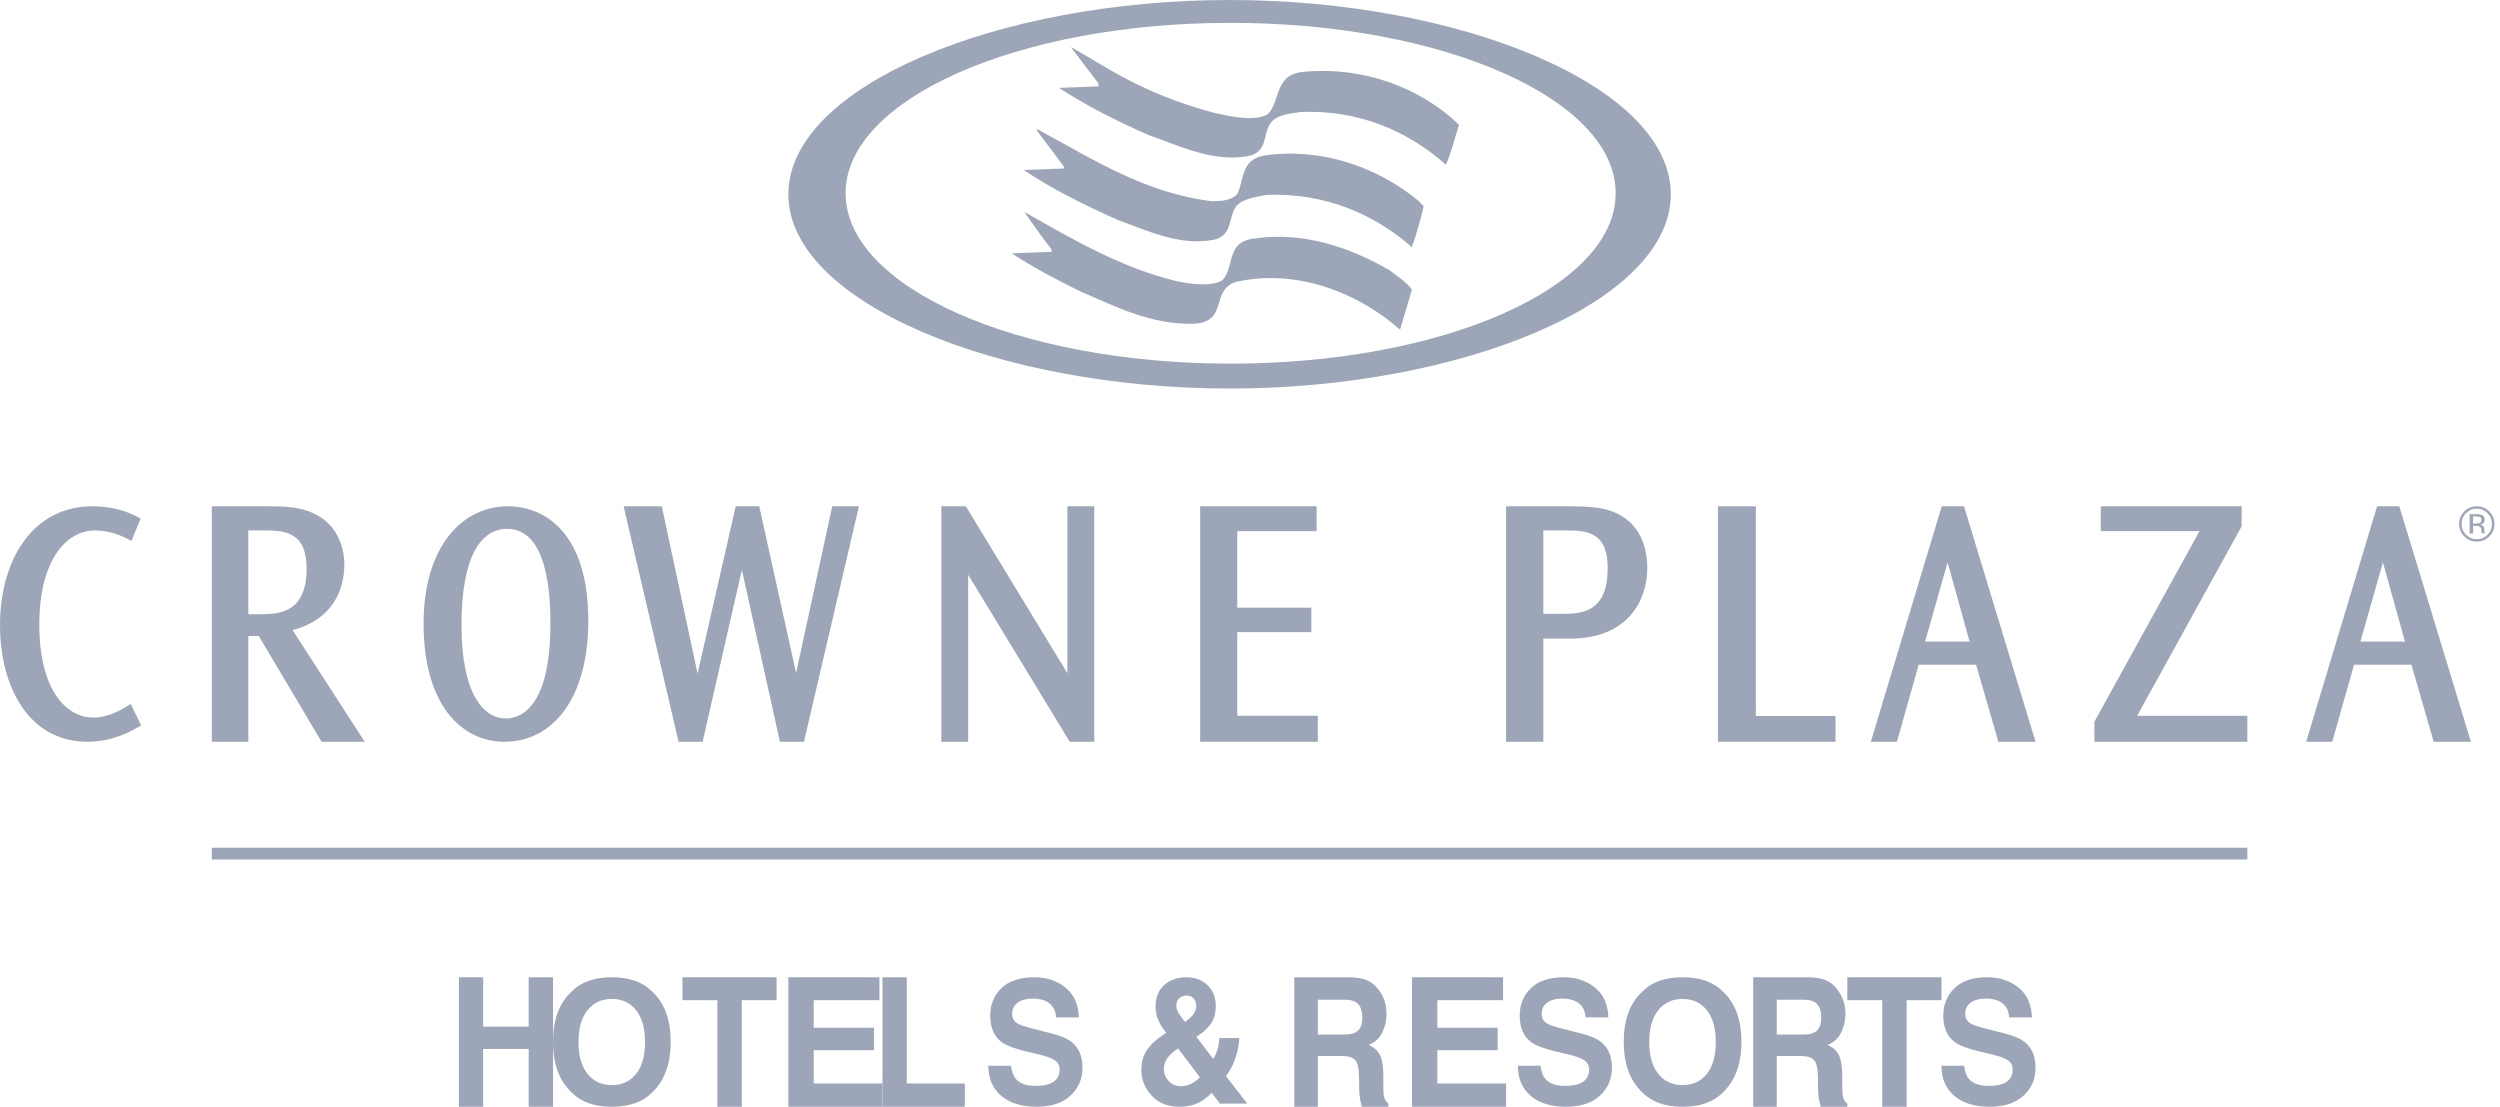
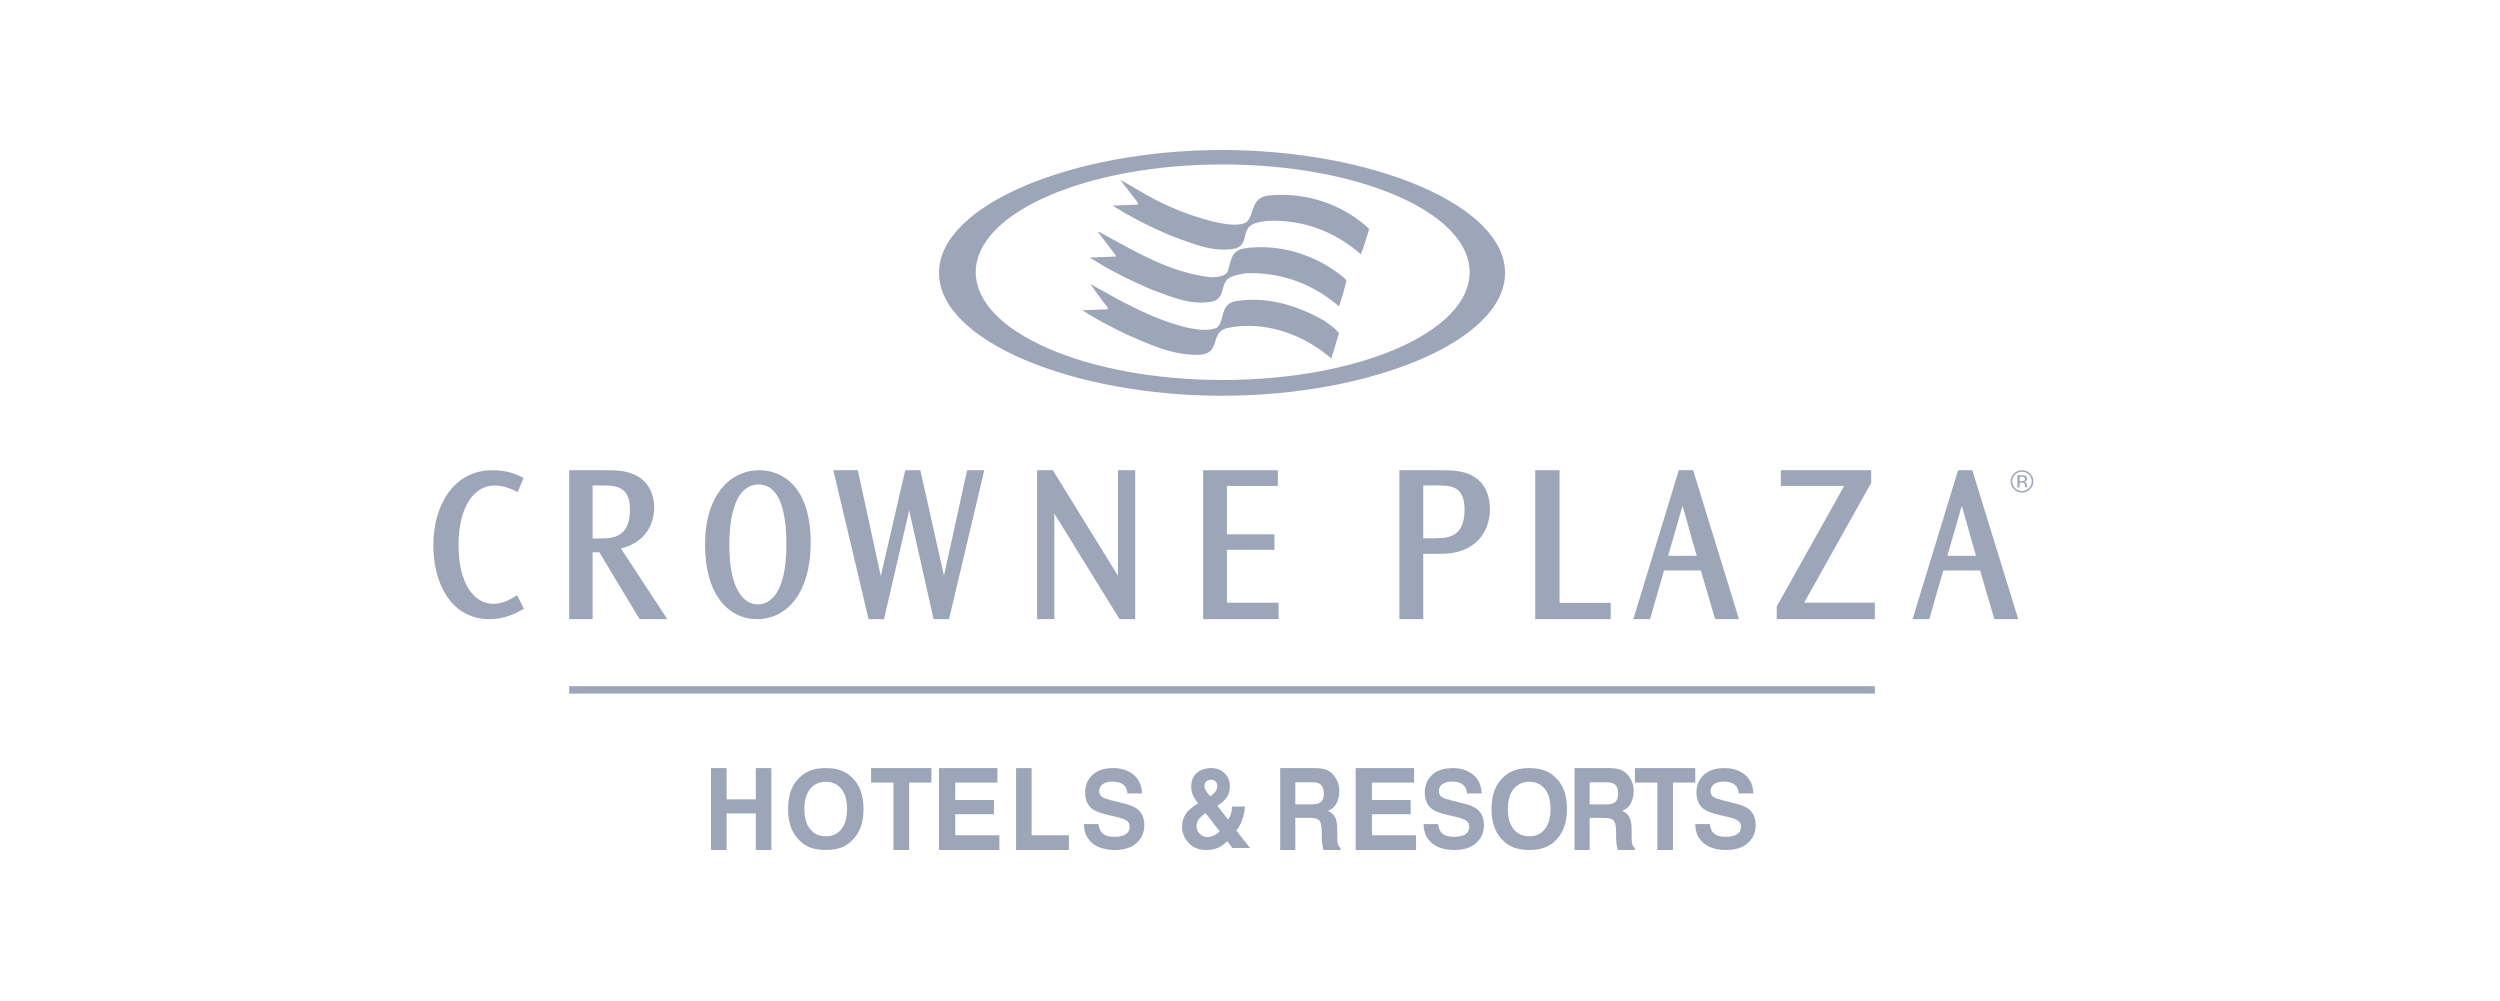
- <svg xmlns="http://www.w3.org/2000/svg" width="192px" height="85px" viewBox="0 0 192 85" version="1.1">
-   <g id="Page-1" stroke="none" stroke-width="1" fill="none" fill-rule="evenodd">
-     <g id="iPhone-X" transform="translate(-995, -3193)" fill="#9DA6B9">
-       <g id="Group-4" transform="translate(995, 3193)">
-         <path d="M94.431,0 C112.184,0 128.318,6.612 128.318,14.922 C128.318,23.229 112.184,29.84 94.431,29.84 C76.68,29.84 60.544,23.229 60.544,14.922 C60.544,6.612 76.68,0 94.431,0 Z M94.512,1.755 C78.182,1.755 64.943,7.613 64.943,14.84 C64.943,22.066 78.182,27.926 94.512,27.926 C110.842,27.926 124.082,22.066 124.082,14.84 C124.082,7.613 110.842,1.755 94.512,1.755 Z" id="Combined-Shape" />
-         <path d="M80.758,19.341 L80.751,19.14 C80.005,18.203 79.347,17.241 78.664,16.277 C82.406,18.385 86.106,20.574 90.41,21.606 C91.494,21.813 93,22.043 93.874,21.528 C94.86,20.504 94.091,18.555 96.364,18.314 C100.114,17.772 103.727,19.011 106.702,20.749 C107.317,21.197 108.041,21.701 108.438,22.236 L107.525,25.319 C104.28,22.458 99.607,20.645 95.043,21.624 C92.893,22.154 94.392,24.689 91.766,24.86 C88.5,24.983 85.737,23.573 83.005,22.397 C81.209,21.502 79.368,20.574 77.714,19.456 L80.758,19.341" id="Fill-6" />
-         <path d="M81.702,12.79 L79.576,9.947 L79.73,9.957 C83.96,12.245 88.007,14.857 93.104,15.456 C93.851,15.447 94.616,15.389 95.033,14.877 C95.556,13.851 95.265,12.263 97.094,11.944 C101.456,11.298 105.85,12.843 108.952,15.438 L109.342,15.828 C109.085,16.9 108.804,17.955 108.431,18.989 C105.48,16.368 101.638,14.802 97.298,14.967 C96.362,15.15 95.224,15.271 94.821,16.035 C94.352,16.879 94.608,18.147 93.129,18.433 C90.558,18.879 88.158,17.727 85.902,16.917 C83.373,15.792 80.88,14.569 78.617,13.057 L81.708,12.941 L81.702,12.79" id="Fill-7" />
-         <path d="M84.358,6.401 L82.239,3.617 C84.608,4.879 87.476,7.135 93.296,8.677 C94.534,8.944 96.284,9.353 97.354,8.781 C98.402,7.728 97.805,5.673 100.208,5.506 C104.725,5.107 109.072,6.718 112.052,9.582 C111.725,10.607 111.468,11.671 111.05,12.66 C108.058,9.977 104.196,8.409 99.867,8.604 C98.974,8.738 97.902,8.828 97.5,9.585 C96.987,10.404 97.355,11.716 95.811,11.996 C93.115,12.463 90.626,11.216 88.266,10.392 C85.874,9.352 83.541,8.178 81.328,6.749 L84.368,6.632 L84.358,6.401" id="Fill-8" />
-         <path d="M10.097,41.535 L9.964,41.467 C9.319,41.132 8.411,40.741 7.319,40.741 C4.866,40.741 3.017,43.368 3.017,47.937 C3.017,53.012 5.101,55.109 7.162,55.109 C8.303,55.109 9.271,54.542 9.906,54.142 L10.035,54.062 L10.844,55.716 L10.718,55.789 C9.848,56.281 8.541,56.968 6.707,56.968 C2.275,56.968 0,52.845 0,48 C0,43.077 2.467,38.883 7.082,38.883 C8.187,38.883 9.452,39.082 10.681,39.757 L10.802,39.824 L10.097,41.535" id="Fill-9" />
-         <path d="M19.071,40.737 L19.071,47.17 L19.929,47.17 C21.278,47.17 23.546,47.17 23.546,43.685 C23.546,42.162 23.068,41.452 22.436,41.101 C22.11,40.92 21.733,40.829 21.332,40.783 C20.925,40.736 20.507,40.737 20.108,40.737 L19.071,40.737 Z M20.263,38.883 C22.057,38.883 23.217,38.902 24.489,39.643 C26.059,40.567 26.445,42.275 26.445,43.353 C26.445,45.375 25.482,47.608 22.467,48.393 L28.013,56.968 L24.695,56.968 L19.877,48.848 L19.071,48.848 L19.071,56.968 L16.266,56.968 L16.266,38.883 L20.263,38.883 L20.263,38.883 Z" id="Fill-10" />
-         <path d="M35.443,48.002 C35.443,53.455 37.232,55.179 38.838,55.179 C40.202,55.179 42.271,54.014 42.271,47.921 C42.271,45.669 42.069,40.618 38.943,40.618 C36.871,40.618 35.443,42.861 35.443,47.977 L35.443,48.002 Z M32.531,47.917 C32.531,41.848 35.586,38.883 39.009,38.883 C41.81,38.883 45.182,40.88 45.182,47.685 C45.182,53.692 42.407,56.968 38.758,56.968 C35.345,56.968 32.531,53.995 32.531,47.942 L32.531,47.917 L32.531,47.917 Z" id="Fill-11" />
-         <polyline id="Fill-12" points="50.825 38.883 53.574 51.728 56.502 38.883 58.309 38.883 61.14 51.683 63.915 38.883 65.966 38.883 61.744 56.968 59.897 56.968 56.976 43.769 53.96 56.968 52.114 56.968 47.893 38.883 50.825 38.883" />
-         <polyline id="Fill-13" points="74.176 38.883 81.976 51.703 81.976 38.883 84.039 38.883 84.039 56.968 82.156 56.968 74.357 44.147 74.357 56.968 72.292 56.968 72.292 38.883 74.176 38.883" />
-         <polyline id="Fill-14" points="101.115 38.883 101.115 40.793 95.021 40.793 95.021 46.669 100.708 46.669 100.708 48.547 95.021 48.547 95.021 54.971 101.209 54.971 101.209 56.968 92.172 56.968 92.172 38.883 101.115 38.883" />
-         <path d="M118.526,40.737 L118.526,47.144 L120.058,47.144 C121.714,47.144 123.471,46.846 123.471,43.632 C123.471,42.106 122.982,41.41 122.347,41.072 C122.019,40.897 121.642,40.813 121.248,40.774 C120.849,40.732 120.44,40.737 120.062,40.737 L118.526,40.737 Z M120.209,38.883 C122.19,38.883 123.544,38.926 124.776,39.78 C126.289,40.833 126.511,42.637 126.511,43.609 C126.511,46.314 124.841,49.043 120.609,49.043 L118.526,49.043 L118.526,56.968 L115.667,56.968 L115.667,38.883 L120.209,38.883 L120.209,38.883 Z" id="Fill-15" />
-         <polyline id="Fill-16" points="134.85 38.883 134.85 54.988 140.969 54.988 140.969 56.968 131.933 56.968 131.933 38.883 134.85 38.883" />
-         <path d="M147.847,49.274 L151.266,49.274 L149.576,43.194 L147.847,49.274 Z M150.836,38.883 L156.331,56.968 L153.475,56.968 L151.763,51.052 L147.358,51.052 L145.683,56.968 L143.68,56.968 L149.125,38.883 L150.836,38.883 L150.836,38.883 Z" id="Fill-17" />
-         <polyline id="Fill-18" points="172.159 38.883 172.159 40.424 164.137 54.971 172.597 54.971 172.597 56.968 160.85 56.968 160.85 55.428 168.921 40.793 161.34 40.793 161.34 38.883 172.159 38.883" />
-         <path d="M181.28,49.274 L184.701,49.274 L183.009,43.194 L181.28,49.274 Z M184.267,38.883 L189.766,56.968 L186.907,56.968 L185.196,51.052 L180.791,51.052 L179.117,56.968 L177.115,56.968 L182.559,38.883 L184.267,38.883 L184.267,38.883 Z" id="Fill-19" />
-         <polygon id="Fill-20" points="16.266 66.011 172.597 66.011 172.597 65.106 16.266 65.106" />
-         <path d="M191.042,39.41 C191.27,39.637 191.381,39.912 191.381,40.235 C191.381,40.56 191.27,40.836 191.042,41.066 C190.816,41.296 190.54,41.409 190.216,41.409 C189.891,41.409 189.618,41.296 189.389,41.066 C189.165,40.836 189.052,40.56 189.052,40.235 C189.052,39.912 189.165,39.637 189.391,39.41 C189.619,39.18 189.895,39.065 190.216,39.065 C190.538,39.065 190.815,39.18 191.042,39.41 Z M191.177,39.278 C190.914,39.015 190.592,38.883 190.216,38.883 C189.843,38.883 189.523,39.015 189.26,39.278 C188.996,39.543 188.863,39.862 188.863,40.235 C188.863,40.612 188.994,40.932 189.256,41.197 C189.522,41.462 189.84,41.596 190.216,41.596 C190.592,41.596 190.914,41.462 191.177,41.197 C191.441,40.931 191.574,40.61 191.574,40.235 C191.574,39.861 191.441,39.542 191.177,39.278 Z M190.418,40.172 C190.363,40.195 190.28,40.206 190.169,40.206 L189.932,40.206 L189.932,39.666 L190.154,39.666 C190.301,39.666 190.406,39.684 190.473,39.722 C190.538,39.758 190.572,39.831 190.572,39.938 C190.572,40.053 190.52,40.131 190.418,40.172 Z M189.669,40.976 L189.932,40.976 L189.932,40.388 L190.139,40.388 C190.277,40.388 190.377,40.404 190.432,40.437 C190.525,40.491 190.572,40.606 190.572,40.778 L190.572,40.896 L190.579,40.944 L190.83,40.976 C190.815,40.944 190.81,40.919 190.808,40.878 C190.806,40.84 190.804,40.803 190.804,40.768 L190.804,40.659 C190.804,40.584 190.777,40.508 190.723,40.429 C190.669,40.35 190.582,40.301 190.466,40.283 C190.557,40.268 190.631,40.245 190.681,40.21 C190.778,40.149 190.829,40.05 190.829,39.918 C190.829,39.73 190.75,39.604 190.596,39.541 C190.511,39.504 190.377,39.487 190.192,39.487 L189.669,39.487 L189.669,40.976 L189.669,40.976 Z" id="Fill-21" />
-         <polyline id="Fill-22" points="35.242 85 35.242 75.053 37.108 75.053 37.108 78.845 40.604 78.845 40.604 75.053 42.472 75.053 42.472 85 40.604 85 40.604 80.56 37.108 80.56 37.108 85 35.242 85" />
-         <path d="M48.85,82.475 C49.309,81.901 49.538,81.084 49.538,80.027 C49.538,78.972 49.309,78.157 48.85,77.581 C48.392,77.005 47.773,76.718 46.993,76.718 C46.213,76.718 45.59,77.004 45.125,77.577 C44.661,78.152 44.429,78.968 44.429,80.027 C44.429,81.084 44.661,81.901 45.125,82.475 C45.59,83.048 46.213,83.336 46.993,83.336 C47.773,83.336 48.392,83.048 48.85,82.475 Z M50.081,83.904 C49.37,84.634 48.34,85 46.993,85 C45.646,85 44.616,84.634 43.904,83.904 C42.949,83.007 42.472,81.714 42.472,80.027 C42.472,78.306 42.949,77.013 43.904,76.15 C44.616,75.418 45.646,75.053 46.993,75.053 C48.34,75.053 49.37,75.418 50.081,76.15 C51.032,77.013 51.508,78.306 51.508,80.027 C51.508,81.714 51.032,83.007 50.081,83.904 L50.081,83.904 Z" id="Fill-23" />
-         <polyline id="Fill-24" points="59.641 75.053 59.641 76.815 56.971 76.815 56.971 85 55.094 85 55.094 76.815 52.412 76.815 52.412 75.053 59.641 75.053" />
-         <polyline id="Fill-25" points="67.54 76.815 62.492 76.815 62.492 78.927 67.126 78.927 67.126 80.654 62.492 80.654 62.492 83.211 67.774 83.211 67.774 85 60.544 85 60.544 75.053 67.54 75.053 67.54 76.815" />
-         <polyline id="Fill-26" points="67.774 75.053 69.641 75.053 69.641 83.211 74.099 83.211 74.099 85 67.774 85 67.774 75.053" />
-         <path d="M77.646,81.847 C77.702,82.278 77.813,82.599 77.978,82.811 C78.28,83.2 78.798,83.395 79.53,83.395 C79.969,83.395 80.326,83.343 80.6,83.24 C81.12,83.046 81.379,82.68 81.379,82.147 C81.379,81.835 81.251,81.594 80.998,81.424 C80.743,81.259 80.339,81.111 79.786,80.982 L78.842,80.759 C77.914,80.537 77.277,80.296 76.93,80.036 C76.342,79.602 76.048,78.92 76.048,77.995 C76.048,77.152 76.336,76.45 76.91,75.891 C77.486,75.332 78.33,75.053 79.445,75.053 C80.375,75.053 81.168,75.317 81.825,75.844 C82.482,76.37 82.826,77.135 82.858,78.136 L81.107,78.136 C81.075,77.569 80.841,77.166 80.404,76.928 C80.112,76.769 79.75,76.691 79.318,76.691 C78.836,76.691 78.453,76.794 78.166,76.998 C77.879,77.202 77.735,77.488 77.735,77.854 C77.735,78.192 77.876,78.444 78.159,78.61 C78.341,78.721 78.728,78.851 79.318,79 L80.848,79.39 C81.519,79.561 82.021,79.788 82.357,80.074 C82.876,80.518 83.136,81.16 83.136,82 C83.136,82.861 82.828,83.577 82.212,84.145 C81.596,84.715 80.726,85 79.602,85 C78.454,85 77.551,84.72 76.893,84.159 C76.235,83.598 75.907,82.827 75.907,81.847 L77.646,81.847" id="Fill-27" />
-         <path d="M90.519,77.804 C90.595,77.932 90.759,78.158 91.013,78.485 C91.266,78.299 91.447,78.143 91.556,78.015 C91.767,77.777 91.872,77.518 91.872,77.241 C91.872,77.038 91.809,76.857 91.683,76.698 C91.556,76.54 91.365,76.46 91.107,76.46 C90.948,76.46 90.798,76.506 90.658,76.598 C90.448,76.737 90.342,76.952 90.342,77.248 C90.342,77.424 90.401,77.61 90.519,77.804 Z M89.754,83.018 C90,83.286 90.316,83.422 90.701,83.422 C90.989,83.422 91.264,83.351 91.523,83.21 C91.78,83.068 91.991,82.91 92.152,82.737 L90.471,80.518 C90.031,80.831 89.74,81.107 89.597,81.345 C89.456,81.583 89.386,81.845 89.386,82.132 C89.386,82.454 89.508,82.749 89.754,83.018 Z M88.055,80.687 C88.324,80.268 88.763,79.853 89.373,79.445 L89.562,79.319 C89.301,79.002 89.101,78.678 88.958,78.347 C88.816,78.017 88.746,77.672 88.746,77.316 C88.746,76.605 88.968,76.051 89.412,75.652 C89.856,75.252 90.431,75.053 91.139,75.053 C91.785,75.053 92.318,75.257 92.74,75.666 C93.162,76.074 93.372,76.596 93.372,77.233 C93.372,77.806 93.246,78.273 92.993,78.63 C92.74,78.988 92.37,79.32 91.88,79.624 L93.171,81.321 C93.32,81.093 93.434,80.844 93.515,80.574 C93.594,80.307 93.637,80.022 93.64,79.723 L95.182,79.723 C95.155,80.315 95.023,80.912 94.788,81.518 C94.658,81.859 94.447,82.233 94.156,82.645 L95.787,84.756 L93.683,84.756 L93.058,83.932 C92.754,84.237 92.47,84.463 92.208,84.608 C91.74,84.87 91.198,85 90.587,85 C89.666,85 88.947,84.709 88.43,84.128 C87.912,83.547 87.654,82.902 87.654,82.192 C87.654,81.607 87.787,81.104 88.055,80.687 L88.055,80.687 Z" id="Fill-28" />
-         <path d="M101.213,76.781 L101.213,79.454 L103.208,79.454 C103.605,79.454 103.902,79.399 104.1,79.291 C104.451,79.102 104.625,78.729 104.625,78.171 C104.625,77.569 104.457,77.164 104.118,76.957 C103.928,76.839 103.642,76.781 103.259,76.781 L101.213,76.781 Z M105.045,75.31 C105.371,75.468 105.649,75.699 105.875,76.006 C106.063,76.257 106.212,76.535 106.322,76.842 C106.432,77.148 106.485,77.496 106.485,77.888 C106.485,78.36 106.381,78.825 106.167,79.281 C105.954,79.737 105.603,80.06 105.113,80.249 C105.524,80.433 105.813,80.696 105.984,81.036 C106.155,81.375 106.239,81.894 106.239,82.591 L106.239,83.259 C106.239,83.714 106.255,84.021 106.288,84.184 C106.336,84.439 106.451,84.629 106.631,84.751 L106.631,85 L104.584,85 C104.527,84.779 104.487,84.602 104.464,84.467 C104.416,84.188 104.39,83.903 104.385,83.61 L104.374,82.685 C104.366,82.052 104.269,81.628 104.081,81.417 C103.891,81.205 103.541,81.1 103.024,81.1 L101.213,81.1 L101.213,85 L99.401,85 L99.401,75.053 L103.646,75.053 C104.251,75.067 104.719,75.153 105.045,75.31 L105.045,75.31 Z" id="Fill-29" />
-         <polyline id="Fill-30" points="115.435 76.815 110.386 76.815 110.386 78.927 115.021 78.927 115.021 80.654 110.386 80.654 110.386 83.211 115.667 83.211 115.667 85 108.438 85 108.438 75.053 115.435 75.053 115.435 76.815" />
-         <path d="M118.31,81.847 C118.367,82.278 118.477,82.599 118.643,82.811 C118.944,83.2 119.461,83.395 120.195,83.395 C120.634,83.395 120.99,83.343 121.264,83.24 C121.783,83.046 122.043,82.68 122.043,82.147 C122.043,81.835 121.915,81.594 121.662,81.424 C121.407,81.259 121.003,81.111 120.45,80.982 L119.508,80.759 C118.579,80.537 117.941,80.296 117.594,80.036 C117.006,79.602 116.713,78.92 116.713,77.995 C116.713,77.152 117.001,76.45 117.576,75.891 C118.15,75.332 118.995,75.053 120.108,75.053 C121.039,75.053 121.832,75.317 122.488,75.844 C123.146,76.37 123.491,77.135 123.522,78.136 L121.77,78.136 C121.739,77.569 121.504,77.166 121.067,76.928 C120.777,76.769 120.415,76.691 119.982,76.691 C119.501,76.691 119.117,76.794 118.83,76.998 C118.543,77.202 118.399,77.488 118.399,77.854 C118.399,78.192 118.541,78.444 118.824,78.61 C119.005,78.721 119.391,78.851 119.982,79 L121.512,79.39 C122.183,79.561 122.685,79.788 123.02,80.074 C123.541,80.518 123.8,81.16 123.8,82 C123.8,82.861 123.492,83.577 122.876,84.145 C122.26,84.715 121.39,85 120.266,85 C119.118,85 118.214,84.72 117.557,84.159 C116.899,83.598 116.571,82.827 116.571,81.847 L118.31,81.847" id="Fill-31" />
-         <path d="M131.083,82.475 C131.542,81.901 131.77,81.084 131.77,80.027 C131.77,78.972 131.542,78.157 131.083,77.581 C130.624,77.005 130.006,76.718 129.225,76.718 C128.445,76.718 127.822,77.004 127.359,77.577 C126.894,78.152 126.662,78.968 126.662,80.027 C126.662,81.084 126.894,81.901 127.359,82.475 C127.822,83.048 128.445,83.336 129.225,83.336 C130.006,83.336 130.624,83.048 131.083,82.475 Z M132.315,83.904 C131.602,84.634 130.573,85 129.225,85 C127.878,85 126.849,84.634 126.138,83.904 C125.182,83.007 124.704,81.714 124.704,80.027 C124.704,78.306 125.182,77.013 126.138,76.15 C126.849,75.418 127.878,75.053 129.225,75.053 C130.573,75.053 131.602,75.418 132.315,76.15 C133.264,77.013 133.74,78.306 133.74,80.027 C133.74,81.714 133.264,83.007 132.315,83.904 L132.315,83.904 Z" id="Fill-32" />
-         <path d="M136.456,76.781 L136.456,79.454 L138.451,79.454 C138.847,79.454 139.145,79.399 139.343,79.291 C139.694,79.102 139.869,78.729 139.869,78.171 C139.869,77.569 139.7,77.164 139.361,76.957 C139.171,76.839 138.885,76.781 138.502,76.781 L136.456,76.781 Z M140.288,75.31 C140.614,75.468 140.892,75.699 141.119,76.006 C141.306,76.257 141.455,76.535 141.566,76.842 C141.675,77.148 141.729,77.496 141.729,77.888 C141.729,78.36 141.623,78.825 141.411,79.281 C141.197,79.737 140.846,80.06 140.356,80.249 C140.766,80.433 141.055,80.696 141.227,81.036 C141.397,81.375 141.482,81.894 141.482,82.591 L141.482,83.259 C141.482,83.714 141.499,84.021 141.532,84.184 C141.58,84.439 141.695,84.629 141.873,84.751 L141.873,85 L139.826,85 C139.77,84.779 139.73,84.602 139.707,84.467 C139.659,84.188 139.632,83.903 139.628,83.61 L139.616,82.685 C139.609,82.052 139.511,81.628 139.323,81.417 C139.136,81.205 138.784,81.1 138.267,81.1 L136.456,81.1 L136.456,85 L134.644,85 L134.644,75.053 L138.889,75.053 C139.494,75.067 139.962,75.153 140.288,75.31 L140.288,75.31 Z" id="Fill-33" />
-         <polyline id="Fill-34" points="149.102 75.053 149.102 76.815 146.432 76.815 146.432 85 144.556 85 144.556 76.815 141.873 76.815 141.873 75.053 149.102 75.053" />
-         <path d="M150.842,81.847 C150.897,82.278 151.008,82.599 151.174,82.811 C151.475,83.2 151.993,83.395 152.725,83.395 C153.165,83.395 153.522,83.343 153.795,83.24 C154.315,83.046 154.574,82.68 154.574,82.147 C154.574,81.835 154.448,81.594 154.193,81.424 C153.938,81.259 153.536,81.111 152.982,80.982 L152.038,80.759 C151.11,80.537 150.472,80.296 150.126,80.036 C149.538,79.602 149.244,78.92 149.244,77.995 C149.244,77.152 149.531,76.45 150.106,75.891 C150.681,75.332 151.525,75.053 152.64,75.053 C153.57,75.053 154.363,75.317 155.022,75.844 C155.678,76.37 156.022,77.135 156.053,78.136 L154.304,78.136 C154.27,77.569 154.036,77.166 153.599,76.928 C153.308,76.769 152.946,76.691 152.513,76.691 C152.033,76.691 151.647,76.794 151.36,76.998 C151.073,77.202 150.93,77.488 150.93,77.854 C150.93,78.192 151.071,78.444 151.355,78.61 C151.537,78.721 151.923,78.851 152.513,79 L154.044,79.39 C154.715,79.561 155.218,79.788 155.553,80.074 C156.073,80.518 156.331,81.16 156.331,82 C156.331,82.861 156.025,83.577 155.409,84.145 C154.791,84.715 153.921,85 152.798,85 C151.65,85 150.747,84.72 150.088,84.159 C149.431,83.598 149.102,82.827 149.102,81.847 L150.842,81.847" id="Fill-35" />
+ <svg xmlns="http://www.w3.org/2000/svg" width="150px" height="60px" viewBox="0 0 150 60" version="1.1">
+   <g id="Artboard" stroke="none" stroke-width="1" fill="none" fill-rule="evenodd">
+     <g id="Group-13" transform="translate(25.5, 9)" fill="#9DA6B9">
+       <g id="Group-4" transform="translate(0.5, 0)">
+         <path d="M47.321,0 C56.217,0 64.302,3.267 64.302,7.373 C64.302,11.478 56.217,14.745 47.321,14.745 C38.425,14.745 30.34,11.478 30.34,7.373 C30.34,3.267 38.425,0 47.321,0 Z M47.361,0.867 C39.178,0.867 32.544,3.762 32.544,7.333 C32.544,10.903 39.178,13.798 47.361,13.798 C55.545,13.798 62.179,10.903 62.179,7.333 C62.179,3.762 55.545,0.867 47.361,0.867 Z" id="Combined-Shape" />
+         <path d="M40.469,9.557 L40.466,9.457 C40.091,8.995 39.762,8.519 39.42,8.043 C41.295,9.084 43.149,10.166 45.306,10.676 C45.849,10.778 46.604,10.892 47.042,10.637 C47.536,10.131 47.15,9.168 48.289,9.049 C50.168,8.782 51.979,9.394 53.47,10.252 C53.778,10.474 54.141,10.723 54.34,10.987 L53.882,12.511 C52.256,11.097 49.914,10.201 47.627,10.685 C46.55,10.947 47.301,12.199 45.985,12.284 C44.348,12.344 42.964,11.648 41.595,11.067 C40.695,10.625 39.772,10.166 38.943,9.614 L40.469,9.557" id="Fill-6" />
+         <path d="M40.942,6.32 L39.877,4.915 L39.954,4.92 C42.073,6.05 44.101,7.341 46.656,7.637 C47.03,7.633 47.413,7.604 47.622,7.351 C47.884,6.844 47.739,6.059 48.655,5.902 C50.841,5.583 53.043,6.346 54.597,7.628 L54.792,7.821 C54.664,8.351 54.523,8.872 54.336,9.383 C52.857,8.088 50.932,7.314 48.757,7.395 C48.288,7.486 47.718,7.546 47.516,7.923 C47.281,8.34 47.409,8.967 46.668,9.108 C45.38,9.328 44.177,8.759 43.047,8.359 C41.779,7.803 40.53,7.199 39.396,6.452 L40.945,6.394 L40.942,6.32" id="Fill-7" />
+         <path d="M42.273,3.163 L41.211,1.787 C42.398,2.411 43.835,3.526 46.752,4.287 C47.372,4.419 48.249,4.621 48.785,4.339 C49.311,3.819 49.011,2.803 50.216,2.72 C52.479,2.523 54.657,3.319 56.151,4.735 C55.987,5.241 55.858,5.767 55.649,6.255 C54.149,4.93 52.214,4.155 50.044,4.251 C49.597,4.318 49.06,4.362 48.858,4.736 C48.602,5.141 48.786,5.789 48.012,5.928 C46.661,6.158 45.414,5.542 44.231,5.135 C43.032,4.621 41.863,4.041 40.755,3.335 L42.278,3.277 L42.273,3.163" id="Fill-8" />
+         <path d="M5.06,20.523 L4.993,20.49 C4.67,20.324 4.215,20.131 3.668,20.131 C2.438,20.131 1.512,21.429 1.512,23.686 C1.512,26.194 2.556,27.23 3.589,27.23 C4.161,27.23 4.646,26.95 4.964,26.752 L5.029,26.713 L5.434,27.53 L5.371,27.566 C4.935,27.809 4.28,28.149 3.361,28.149 C1.14,28.149 0,26.112 0,23.717 C0,21.285 1.236,19.213 3.549,19.213 C4.102,19.213 4.737,19.311 5.352,19.645 L5.413,19.678 L5.06,20.523" id="Fill-9" />
+         <path d="M9.557,20.129 L9.557,23.308 L9.986,23.308 C10.663,23.308 11.799,23.308 11.799,21.585 C11.799,20.833 11.56,20.482 11.243,20.309 C11.08,20.219 10.891,20.174 10.69,20.151 C10.486,20.128 10.276,20.129 10.076,20.129 L9.557,20.129 Z M10.154,19.213 C11.053,19.213 11.634,19.222 12.272,19.588 C13.058,20.045 13.252,20.889 13.252,21.421 C13.252,22.42 12.769,23.524 11.258,23.912 L14.038,28.149 L12.375,28.149 L9.961,24.137 L9.557,24.137 L9.557,28.149 L8.151,28.149 L8.151,19.213 L10.154,19.213 L10.154,19.213 Z" id="Fill-10" />
+         <path d="M17.761,23.719 C17.761,26.413 18.657,27.265 19.462,27.265 C20.146,27.265 21.183,26.689 21.183,23.679 C21.183,22.566 21.081,20.07 19.515,20.07 C18.477,20.07 17.761,21.178 17.761,23.706 L17.761,23.719 Z M16.302,23.676 C16.302,20.678 17.833,19.213 19.548,19.213 C20.952,19.213 22.642,20.199 22.642,23.562 C22.642,26.53 21.251,28.149 19.422,28.149 C17.712,28.149 16.302,26.68 16.302,23.689 L16.302,23.676 L16.302,23.676 Z" id="Fill-11" />
+         <polyline id="Fill-12" points="25.469 19.213 26.847 25.56 28.314 19.213 29.219 19.213 30.638 25.538 32.028 19.213 33.057 19.213 30.941 28.149 30.015 28.149 28.551 21.627 27.04 28.149 26.115 28.149 24 19.213 25.469 19.213" />
+         <polyline id="Fill-13" points="37.171 19.213 41.079 25.547 41.079 19.213 42.113 19.213 42.113 28.149 41.17 28.149 37.261 21.814 37.261 28.149 36.226 28.149 36.226 19.213 37.171 19.213" />
+         <polyline id="Fill-14" points="50.67 19.213 50.67 20.157 47.616 20.157 47.616 23.06 50.466 23.06 50.466 23.988 47.616 23.988 47.616 27.162 50.717 27.162 50.717 28.149 46.189 28.149 46.189 19.213 50.67 19.213" />
+         <path d="M59.395,20.129 L59.395,23.294 L60.163,23.294 C60.993,23.294 61.873,23.147 61.873,21.56 C61.873,20.805 61.628,20.461 61.31,20.294 C61.145,20.208 60.956,20.166 60.759,20.147 C60.559,20.127 60.354,20.129 60.165,20.129 L59.395,20.129 Z M60.238,19.213 C61.231,19.213 61.909,19.234 62.527,19.656 C63.285,20.176 63.396,21.068 63.396,21.548 C63.396,22.885 62.56,24.233 60.439,24.233 L59.395,24.233 L59.395,28.149 L57.962,28.149 L57.962,19.213 L60.238,19.213 L60.238,19.213 Z" id="Fill-15" />
+         <polyline id="Fill-16" points="67.575 19.213 67.575 27.171 70.642 27.171 70.642 28.149 66.113 28.149 66.113 19.213 67.575 19.213" />
+         <path d="M74.088,24.347 L75.801,24.347 L74.954,21.343 L74.088,24.347 Z M75.586,19.213 L78.34,28.149 L76.908,28.149 L76.05,25.226 L73.843,25.226 L73.004,28.149 L72,28.149 L74.728,19.213 L75.586,19.213 L75.586,19.213 Z" id="Fill-17" />
+         <polyline id="Fill-18" points="86.271 19.213 86.271 19.974 82.251 27.162 86.491 27.162 86.491 28.149 80.604 28.149 80.604 27.388 84.649 20.157 80.85 20.157 80.85 19.213 86.271 19.213" />
+         <path d="M90.842,24.347 L92.556,24.347 L91.708,21.343 L90.842,24.347 Z M92.339,19.213 L95.094,28.149 L93.662,28.149 L92.804,25.226 L90.597,25.226 L89.758,28.149 L88.755,28.149 L91.483,19.213 L92.339,19.213 L92.339,19.213 Z" id="Fill-19" />
+         <polygon id="Fill-20" points="8.151 32.617 86.491 32.617 86.491 32.17 8.151 32.17" />
+         <path d="M95.733,19.473 C95.848,19.585 95.903,19.721 95.903,19.881 C95.903,20.042 95.848,20.178 95.733,20.291 C95.62,20.405 95.482,20.461 95.32,20.461 C95.157,20.461 95.02,20.405 94.905,20.291 C94.793,20.178 94.737,20.042 94.737,19.881 C94.737,19.721 94.793,19.585 94.906,19.473 C95.021,19.359 95.159,19.303 95.32,19.303 C95.481,19.303 95.62,19.359 95.733,19.473 Z M95.801,19.408 C95.669,19.278 95.508,19.213 95.32,19.213 C95.133,19.213 94.972,19.278 94.841,19.408 C94.708,19.539 94.642,19.697 94.642,19.881 C94.642,20.067 94.707,20.225 94.839,20.356 C94.972,20.487 95.131,20.553 95.32,20.553 C95.508,20.553 95.669,20.487 95.801,20.356 C95.934,20.225 96,20.066 96,19.881 C96,19.696 95.934,19.538 95.801,19.408 Z M95.421,19.849 C95.393,19.861 95.352,19.866 95.296,19.866 L95.177,19.866 L95.177,19.6 L95.289,19.6 C95.362,19.6 95.415,19.609 95.448,19.627 C95.481,19.645 95.498,19.681 95.498,19.734 C95.498,19.791 95.472,19.829 95.421,19.849 Z M95.046,20.247 L95.177,20.247 L95.177,19.956 L95.281,19.956 C95.35,19.956 95.4,19.964 95.428,19.98 C95.475,20.007 95.498,20.064 95.498,20.149 L95.498,20.207 L95.502,20.231 L95.627,20.247 C95.62,20.231 95.617,20.219 95.616,20.199 C95.615,20.18 95.615,20.162 95.615,20.144 L95.615,20.091 C95.615,20.053 95.601,20.016 95.574,19.976 C95.547,19.938 95.503,19.913 95.445,19.904 C95.49,19.897 95.527,19.886 95.553,19.869 C95.601,19.838 95.627,19.789 95.627,19.724 C95.627,19.631 95.587,19.569 95.51,19.538 C95.467,19.52 95.4,19.511 95.307,19.511 L95.046,19.511 L95.046,20.247 L95.046,20.247 Z" id="Fill-21" />
+         <polyline id="Fill-22" points="16.66 42 16.66 37.085 17.596 37.085 17.596 38.959 19.347 38.959 19.347 37.085 20.283 37.085 20.283 42 19.347 42 19.347 39.806 17.596 39.806 17.596 42 16.66 42" />
+         <path d="M24.48,40.752 C24.709,40.469 24.824,40.065 24.824,39.543 C24.824,39.022 24.709,38.619 24.48,38.334 C24.25,38.049 23.94,37.907 23.549,37.907 C23.158,37.907 22.846,38.049 22.613,38.332 C22.38,38.616 22.264,39.019 22.264,39.543 C22.264,40.065 22.38,40.469 22.613,40.752 C22.846,41.036 23.158,41.178 23.549,41.178 C23.94,41.178 24.25,41.036 24.48,40.752 Z M25.096,41.458 C24.74,41.819 24.224,42 23.549,42 C22.874,42 22.357,41.819 22.001,41.458 C21.522,41.015 21.283,40.376 21.283,39.543 C21.283,38.692 21.522,38.053 22.001,37.627 C22.357,37.265 22.874,37.085 23.549,37.085 C24.224,37.085 24.74,37.265 25.096,37.627 C25.573,38.053 25.811,38.692 25.811,39.543 C25.811,40.376 25.573,41.015 25.096,41.458 L25.096,41.458 Z" id="Fill-23" />
+         <polyline id="Fill-24" points="29.887 37.085 29.887 37.955 28.549 37.955 28.549 42 27.608 42 27.608 37.955 26.264 37.955 26.264 37.085 29.887 37.085" />
+         <polyline id="Fill-25" points="33.845 37.955 31.316 37.955 31.316 38.999 33.638 38.999 33.638 39.853 31.316 39.853 31.316 41.116 33.962 41.116 33.962 42 30.34 42 30.34 37.085 33.845 37.085 33.845 37.955" />
+         <polyline id="Fill-26" points="34.962 37.085 35.898 37.085 35.898 41.116 38.132 41.116 38.132 42 34.962 42 34.962 37.085" />
+         <path d="M39.909,40.442 C39.938,40.655 39.993,40.813 40.076,40.919 C40.227,41.11 40.487,41.207 40.854,41.207 C41.074,41.207 41.252,41.181 41.39,41.131 C41.65,41.034 41.78,40.853 41.78,40.59 C41.78,40.436 41.716,40.317 41.589,40.233 C41.461,40.151 41.259,40.079 40.982,40.015 L40.509,39.904 C40.044,39.795 39.724,39.676 39.551,39.547 C39.256,39.333 39.109,38.996 39.109,38.539 C39.109,38.122 39.253,37.775 39.541,37.499 C39.829,37.223 40.252,37.085 40.811,37.085 C41.277,37.085 41.674,37.215 42.004,37.476 C42.333,37.736 42.505,38.114 42.521,38.608 L41.644,38.608 C41.628,38.328 41.51,38.129 41.291,38.011 C41.145,37.933 40.964,37.895 40.747,37.895 C40.506,37.895 40.314,37.945 40.17,38.046 C40.026,38.147 39.954,38.288 39.954,38.469 C39.954,38.636 40.025,38.761 40.166,38.842 C40.258,38.898 40.452,38.961 40.747,39.035 L41.514,39.228 C41.85,39.313 42.102,39.425 42.27,39.566 C42.53,39.785 42.66,40.102 42.66,40.517 C42.66,40.943 42.506,41.297 42.198,41.578 C41.889,41.859 41.453,42 40.889,42 C40.314,42 39.862,41.861 39.532,41.584 C39.202,41.307 39.038,40.926 39.038,40.442 L39.909,40.442" id="Fill-27" />
+         <path d="M46.36,38.444 C46.398,38.507 46.48,38.619 46.608,38.781 C46.735,38.689 46.825,38.612 46.88,38.549 C46.986,38.431 47.038,38.303 47.038,38.166 C47.038,38.066 47.007,37.977 46.944,37.898 C46.88,37.82 46.784,37.78 46.655,37.78 C46.575,37.78 46.5,37.803 46.43,37.849 C46.324,37.917 46.272,38.023 46.272,38.17 C46.272,38.256 46.301,38.348 46.36,38.444 Z M45.977,41.021 C46.1,41.153 46.258,41.22 46.451,41.22 C46.596,41.22 46.733,41.185 46.863,41.115 C46.992,41.045 47.098,40.967 47.179,40.882 L46.336,39.786 C46.116,39.94 45.97,40.076 45.898,40.194 C45.827,40.312 45.792,40.441 45.792,40.583 C45.792,40.742 45.854,40.888 45.977,41.021 Z M45.126,39.869 C45.26,39.662 45.48,39.457 45.786,39.255 L45.88,39.193 C45.75,39.036 45.65,38.876 45.578,38.712 C45.507,38.549 45.472,38.379 45.472,38.203 C45.472,37.852 45.583,37.578 45.805,37.381 C46.028,37.183 46.316,37.085 46.671,37.085 C46.995,37.085 47.262,37.186 47.473,37.388 C47.685,37.589 47.79,37.847 47.79,38.162 C47.79,38.445 47.727,38.676 47.6,38.853 C47.473,39.03 47.288,39.193 47.042,39.344 L47.689,40.182 C47.764,40.069 47.821,39.946 47.861,39.813 C47.901,39.681 47.923,39.54 47.924,39.393 L48.697,39.393 C48.683,39.685 48.617,39.98 48.499,40.28 C48.435,40.448 48.329,40.633 48.183,40.836 L49,41.879 L47.946,41.879 L47.633,41.472 C47.48,41.623 47.338,41.735 47.207,41.806 C46.972,41.936 46.701,42 46.394,42 C45.933,42 45.573,41.856 45.313,41.569 C45.054,41.282 44.925,40.963 44.925,40.613 C44.925,40.323 44.991,40.075 45.126,39.869 L45.126,39.869 Z" id="Fill-28" />
+         <path d="M51.719,37.939 L51.719,39.259 L52.719,39.259 C52.918,39.259 53.067,39.232 53.166,39.179 C53.342,39.086 53.429,38.901 53.429,38.626 C53.429,38.328 53.345,38.128 53.175,38.026 C53.08,37.968 52.936,37.939 52.745,37.939 L51.719,37.939 Z M53.64,37.212 C53.803,37.29 53.942,37.404 54.056,37.556 C54.15,37.68 54.224,37.817 54.279,37.969 C54.335,38.12 54.361,38.292 54.361,38.486 C54.361,38.719 54.309,38.949 54.202,39.174 C54.095,39.4 53.919,39.559 53.674,39.653 C53.879,39.744 54.024,39.873 54.11,40.041 C54.195,40.209 54.238,40.465 54.238,40.81 L54.238,41.14 C54.238,41.364 54.246,41.516 54.262,41.597 C54.286,41.723 54.344,41.817 54.434,41.877 L54.434,42 L53.409,42 C53.38,41.891 53.36,41.803 53.348,41.737 C53.324,41.599 53.311,41.458 53.309,41.313 L53.303,40.856 C53.299,40.543 53.251,40.334 53.156,40.229 C53.061,40.125 52.886,40.073 52.626,40.073 L51.719,40.073 L51.719,42 L50.811,42 L50.811,37.085 L52.938,37.085 C53.242,37.092 53.476,37.134 53.64,37.212 L53.64,37.212 Z" id="Fill-29" />
+         <polyline id="Fill-30" points="58.846 37.955 56.316 37.955 56.316 38.999 58.639 38.999 58.639 39.853 56.316 39.853 56.316 41.116 58.962 41.116 58.962 42 55.34 42 55.34 37.085 58.846 37.085 58.846 37.955" />
+         <path d="M60.287,40.442 C60.315,40.655 60.37,40.813 60.454,40.919 C60.604,41.11 60.864,41.207 61.231,41.207 C61.451,41.207 61.63,41.181 61.767,41.131 C62.027,41.034 62.157,40.853 62.157,40.59 C62.157,40.436 62.093,40.317 61.966,40.233 C61.839,40.151 61.636,40.079 61.359,40.015 L60.887,39.904 C60.421,39.795 60.102,39.676 59.928,39.547 C59.633,39.333 59.486,38.996 59.486,38.539 C59.486,38.122 59.631,37.775 59.919,37.499 C60.206,37.223 60.63,37.085 61.188,37.085 C61.654,37.085 62.052,37.215 62.38,37.476 C62.71,37.736 62.883,38.114 62.899,38.608 L62.021,38.608 C62.005,38.328 61.887,38.129 61.668,38.011 C61.523,37.933 61.341,37.895 61.125,37.895 C60.883,37.895 60.691,37.945 60.547,38.046 C60.403,38.147 60.331,38.288 60.331,38.469 C60.331,38.636 60.402,38.761 60.544,38.842 C60.635,38.898 60.828,38.961 61.125,39.035 L61.891,39.228 C62.227,39.313 62.479,39.425 62.647,39.566 C62.908,39.785 63.038,40.102 63.038,40.517 C63.038,40.943 62.884,41.297 62.575,41.578 C62.266,41.859 61.83,42 61.267,42 C60.692,42 60.239,41.861 59.91,41.584 C59.58,41.307 59.415,40.926 59.415,40.442 L60.287,40.442" id="Fill-31" />
+         <path d="M66.687,40.752 C66.918,40.469 67.032,40.065 67.032,39.543 C67.032,39.022 66.918,38.619 66.687,38.334 C66.457,38.049 66.148,37.907 65.756,37.907 C65.365,37.907 65.053,38.049 64.821,38.332 C64.588,38.616 64.472,39.019 64.472,39.543 C64.472,40.065 64.588,40.469 64.821,40.752 C65.053,41.036 65.365,41.178 65.756,41.178 C66.148,41.178 66.457,41.036 66.687,40.752 Z M67.305,41.458 C66.948,41.819 66.432,42 65.756,42 C65.081,42 64.566,41.819 64.209,41.458 C63.73,41.015 63.491,40.376 63.491,39.543 C63.491,38.692 63.73,38.053 64.209,37.627 C64.566,37.265 65.081,37.085 65.756,37.085 C66.432,37.085 66.948,37.265 67.305,37.627 C67.78,38.053 68.019,38.692 68.019,39.543 C68.019,40.376 67.78,41.015 67.305,41.458 L67.305,41.458 Z" id="Fill-32" />
+         <path d="M69.38,37.939 L69.38,39.259 L70.379,39.259 C70.578,39.259 70.727,39.232 70.827,39.179 C71.002,39.086 71.09,38.901 71.09,38.626 C71.09,38.328 71.005,38.128 70.835,38.026 C70.74,37.968 70.597,37.939 70.405,37.939 L69.38,37.939 Z M71.3,37.212 C71.464,37.29 71.603,37.404 71.716,37.556 C71.81,37.68 71.885,37.817 71.94,37.969 C71.995,38.12 72.022,38.292 72.022,38.486 C72.022,38.719 71.969,38.949 71.863,39.174 C71.756,39.4 71.58,39.559 71.334,39.653 C71.54,39.744 71.685,39.873 71.771,40.041 C71.856,40.209 71.899,40.465 71.899,40.81 L71.899,41.14 C71.899,41.364 71.907,41.516 71.923,41.597 C71.947,41.723 72.005,41.817 72.094,41.877 L72.094,42 L71.069,42 C71.041,41.891 71.021,41.803 71.009,41.737 C70.985,41.599 70.971,41.458 70.969,41.313 L70.964,40.856 C70.96,40.543 70.911,40.334 70.817,40.229 C70.723,40.125 70.546,40.073 70.287,40.073 L69.38,40.073 L69.38,42 L68.472,42 L68.472,37.085 L70.599,37.085 C70.902,37.092 71.137,37.134 71.3,37.212 L71.3,37.212 Z" id="Fill-33" />
+         <polyline id="Fill-34" points="75.717 37.085 75.717 37.955 74.379 37.955 74.379 42 73.439 42 73.439 37.955 72.094 37.955 72.094 37.085 75.717 37.085" />
+         <path d="M76.589,40.442 C76.616,40.655 76.672,40.813 76.755,40.919 C76.906,41.11 77.166,41.207 77.533,41.207 C77.753,41.207 77.932,41.181 78.069,41.131 C78.329,41.034 78.459,40.853 78.459,40.59 C78.459,40.436 78.396,40.317 78.268,40.233 C78.14,40.151 77.939,40.079 77.661,40.015 L77.188,39.904 C76.723,39.795 76.403,39.676 76.23,39.547 C75.935,39.333 75.788,38.996 75.788,38.539 C75.788,38.122 75.932,37.775 76.22,37.499 C76.508,37.223 76.931,37.085 77.49,37.085 C77.956,37.085 78.354,37.215 78.683,37.476 C79.012,37.736 79.185,38.114 79.2,38.608 L78.323,38.608 C78.307,38.328 78.189,38.129 77.971,38.011 C77.824,37.933 77.643,37.895 77.426,37.895 C77.185,37.895 76.993,37.945 76.849,38.046 C76.705,38.147 76.633,38.288 76.633,38.469 C76.633,38.636 76.704,38.761 76.846,38.842 C76.937,38.898 77.131,38.961 77.426,39.035 L78.194,39.228 C78.53,39.313 78.782,39.425 78.95,39.566 C79.21,39.785 79.34,40.102 79.34,40.517 C79.34,40.943 79.186,41.297 78.877,41.578 C78.568,41.859 78.132,42 77.569,42 C76.994,42 76.541,41.861 76.211,41.584 C75.882,41.307 75.717,40.926 75.717,40.442 L76.589,40.442" id="Fill-35" />
      </g>
    </g>
  </g>
</svg>
